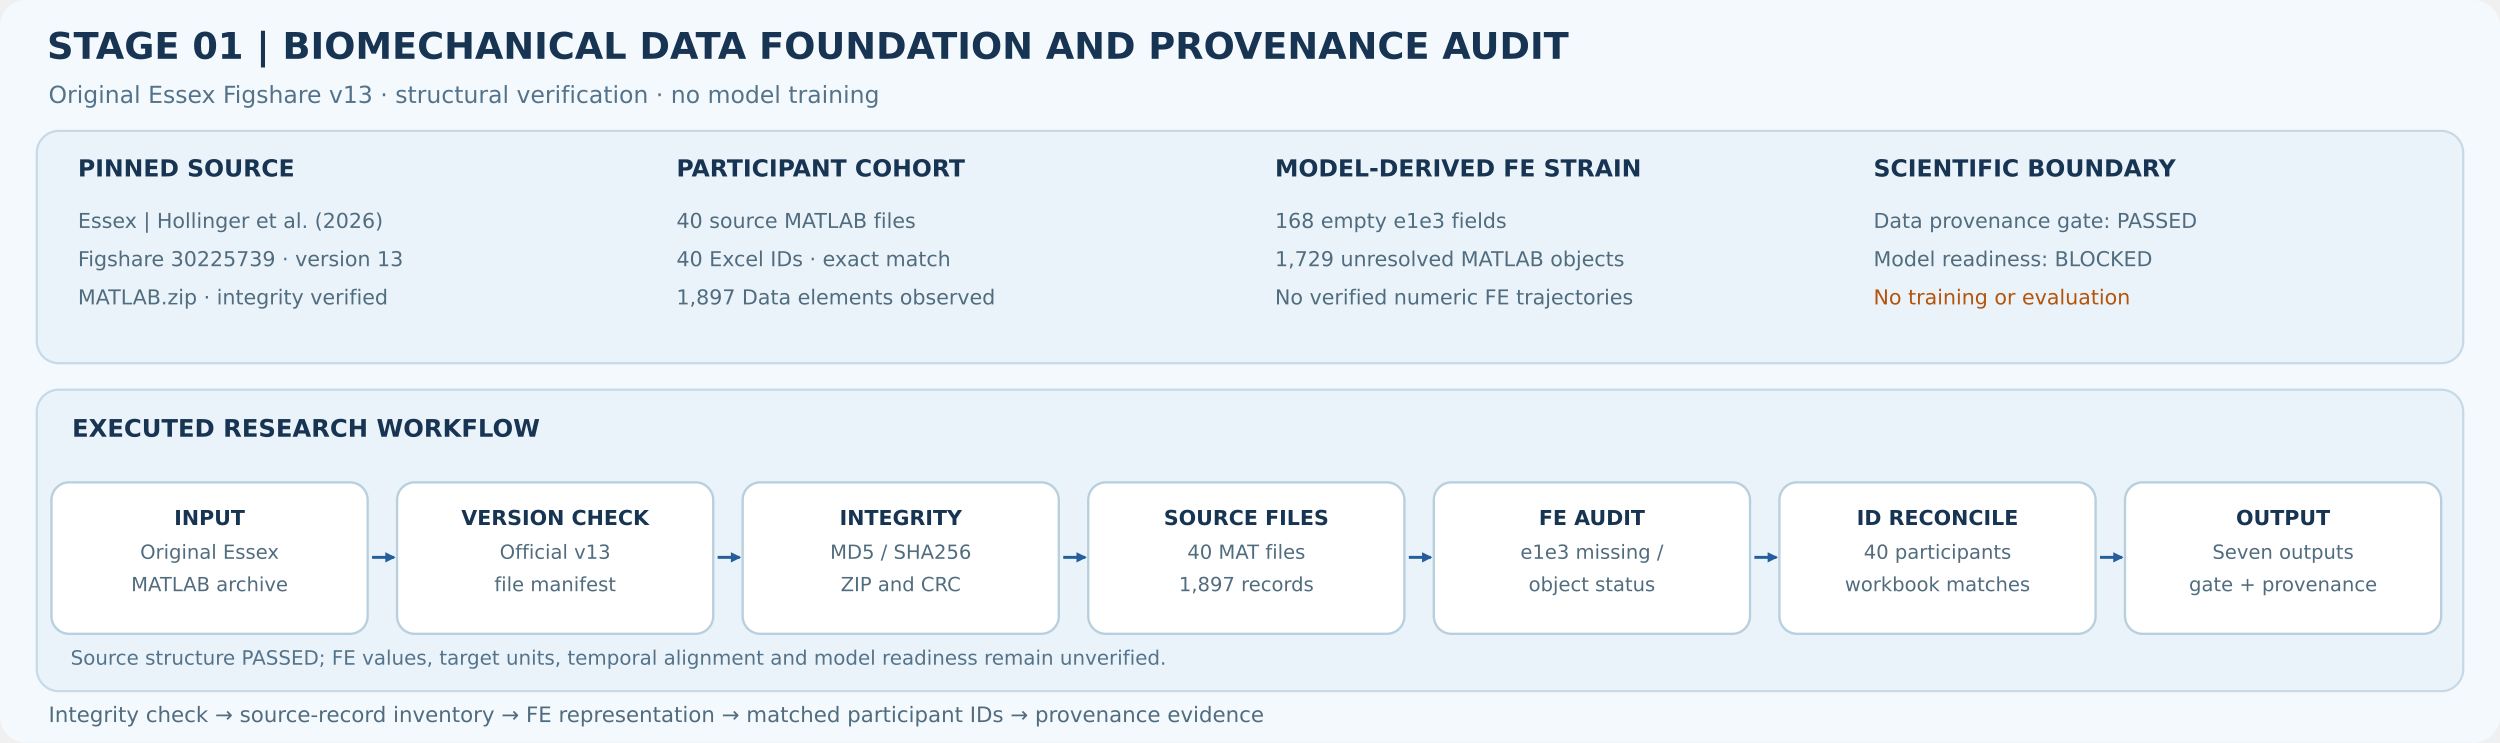
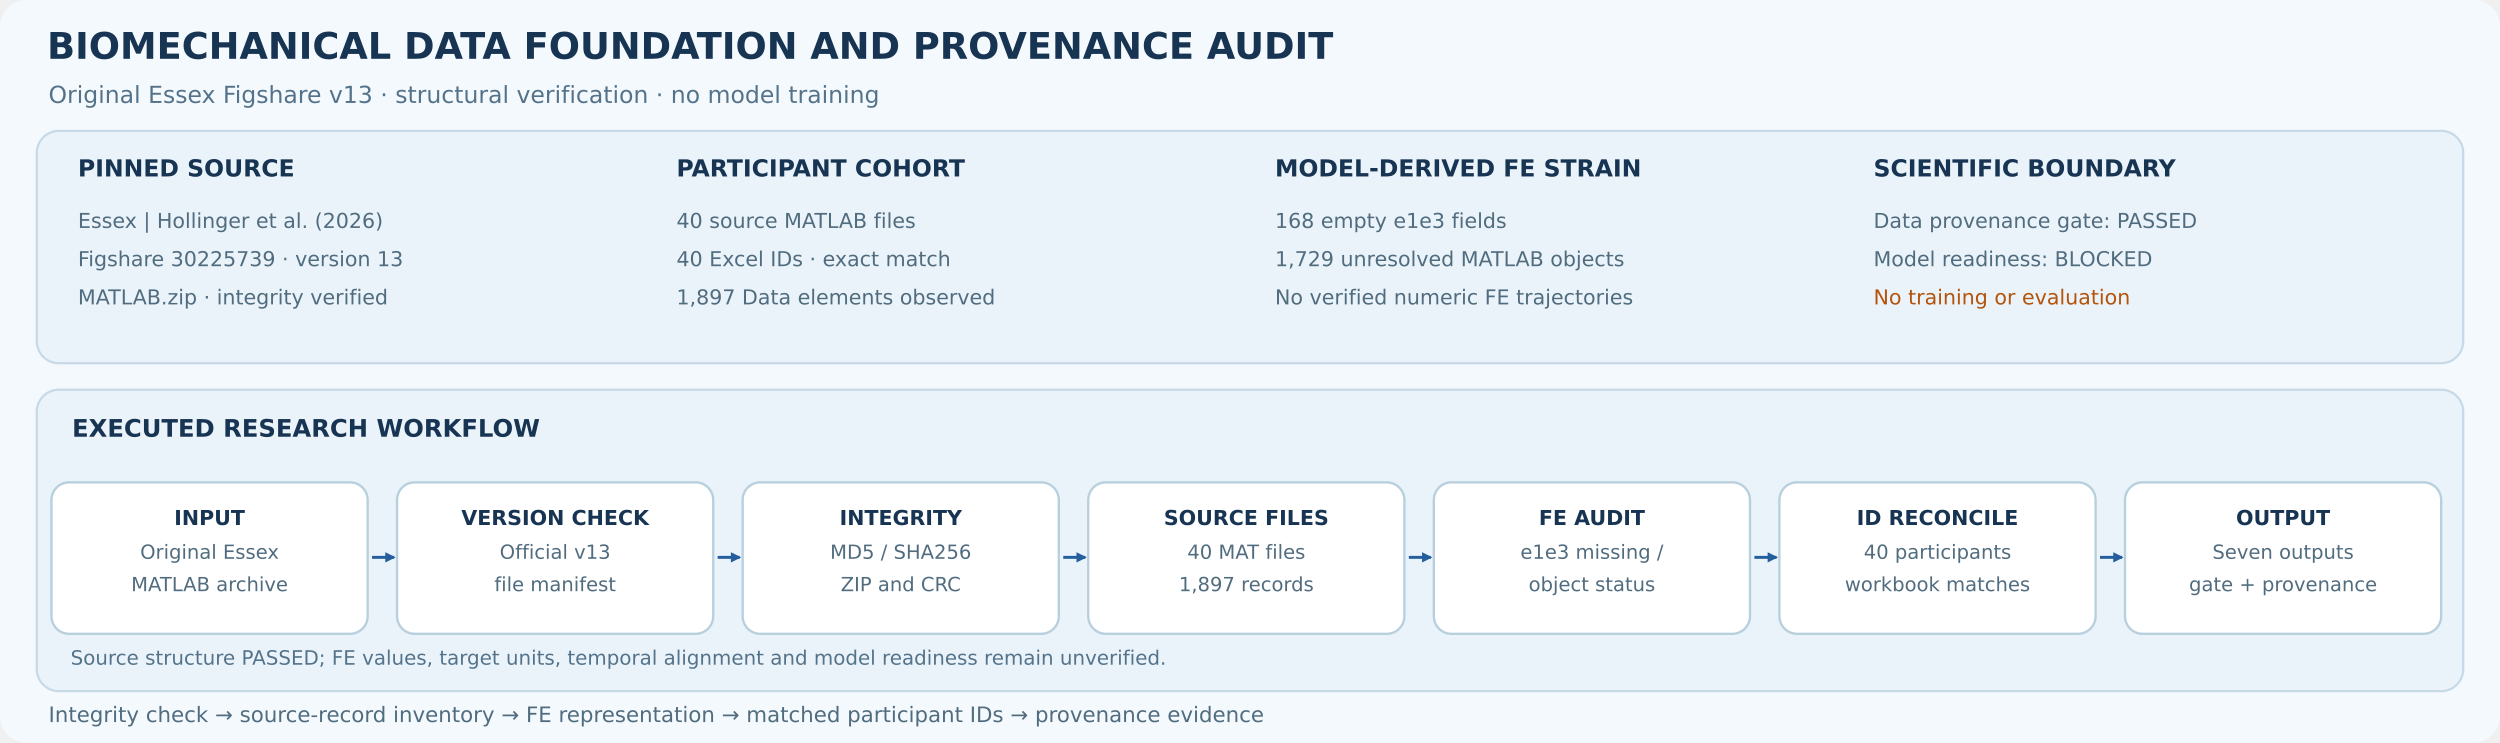
<svg xmlns="http://www.w3.org/2000/svg" width="1700" height="505" viewBox="0 0 1700 505" role="img" aria-labelledby="title desc">
  <defs>
    <marker id="arrow" markerUnits="userSpaceOnUse" markerWidth="7" markerHeight="7" refX="6" refY="3.5" orient="auto">
      <path d="M0 0 L7 3.5 L0 7 Z" fill="#245E9D" />
    </marker>
  </defs>
  <rect width="1700" height="505" rx="18" fill="#F4F9FD" />
  <g font-family="DejaVu Sans, Arial, sans-serif">
-     <text x="32" y="40" font-size="25" font-weight="700" fill="#173453">STAGE 01 | BIOMECHANICAL DATA FOUNDATION AND PROVENANCE AUDIT</text>
+     <text x="32" y="40" font-size="25" font-weight="700" fill="#173453">BIOMECHANICAL DATA FOUNDATION AND PROVENANCE AUDIT</text>
    <text x="33" y="70" font-size="16" fill="#54738A">Original Essex Figshare v13 · structural verification · no model training</text>
    <rect x="25" y="89" width="1650" height="158" rx="15" fill="#EAF3FA" stroke="#C7D9E6" stroke-width="1.5" />
    <g aria-label="PINNED SOURCE">
      <text x="53" y="120" font-size="16" font-weight="700" fill="#173453">PINNED SOURCE</text>
      <text x="53" y="155" font-size="14" fill="#506C7E">Essex | Hollinger et al. (2026)</text>
      <text x="53" y="181" font-size="14" fill="#506C7E">Figshare 30225739 · version 13</text>
      <text x="53" y="207" font-size="14" fill="#506C7E">MATLAB.zip · integrity verified</text>
    </g>
    <g aria-label="PARTICIPANT COHORT">
      <text x="460" y="120" font-size="16" font-weight="700" fill="#173453">PARTICIPANT COHORT</text>
      <text x="460" y="155" font-size="14" fill="#506C7E">40 source MATLAB files</text>
      <text x="460" y="181" font-size="14" fill="#506C7E">40 Excel IDs · exact match</text>
      <text x="460" y="207" font-size="14" fill="#506C7E">1,897 Data elements observed</text>
    </g>
    <g aria-label="MODEL-DERIVED FE STRAIN">
      <text x="867" y="120" font-size="16" font-weight="700" fill="#173453">MODEL-DERIVED FE STRAIN</text>
      <text x="867" y="155" font-size="14" fill="#506C7E">168 empty e1e3 fields</text>
      <text x="867" y="181" font-size="14" fill="#506C7E">1,729 unresolved MATLAB objects</text>
      <text x="867" y="207" font-size="14" fill="#506C7E">No verified numeric FE trajectories</text>
    </g>
    <g aria-label="SCIENTIFIC BOUNDARY">
      <text x="1274" y="120" font-size="16" font-weight="700" fill="#173453">SCIENTIFIC BOUNDARY</text>
      <text x="1274" y="155" font-size="14" fill="#506C7E">Data provenance gate: PASSED</text>
      <text x="1274" y="181" font-size="14" fill="#506C7E">Model readiness: BLOCKED</text>
      <text x="1274" y="207" font-size="14" fill="#B45309">No training or evaluation</text>
    </g>
    <rect x="25" y="265" width="1650" height="205" rx="15" fill="#EAF3FA" stroke="#C7D9E6" stroke-width="1.5" />
    <text x="49" y="297" font-size="16.5" font-weight="700" fill="#173453">EXECUTED RESEARCH WORKFLOW</text>
    <g aria-label="INPUT">
      <rect x="35" y="328" width="215" height="103" rx="12" fill="#FFFFFF" stroke="#B8CFDE" stroke-width="1.6" />
      <text x="142.5" y="357" text-anchor="middle" font-size="14" font-weight="700" fill="#173453">INPUT</text>
      <text x="142.5" y="380" text-anchor="middle" font-size="13.3" fill="#506C7E">Original Essex</text>
      <text x="142.5" y="402" text-anchor="middle" font-size="13.3" fill="#506C7E">MATLAB archive</text>
    </g>
    <path d="M253 379 H268" stroke="#245E9D" stroke-width="2" marker-end="url(#arrow)" />
    <g aria-label="VERSION CHECK">
      <rect x="270" y="328" width="215" height="103" rx="12" fill="#FFFFFF" stroke="#B8CFDE" stroke-width="1.6" />
      <text x="377.5" y="357" text-anchor="middle" font-size="14" font-weight="700" fill="#173453">VERSION CHECK</text>
      <text x="377.5" y="380" text-anchor="middle" font-size="13.3" fill="#506C7E">Official v13</text>
      <text x="377.5" y="402" text-anchor="middle" font-size="13.3" fill="#506C7E">file manifest</text>
    </g>
    <path d="M488 379 H503" stroke="#245E9D" stroke-width="2" marker-end="url(#arrow)" />
    <g aria-label="INTEGRITY">
      <rect x="505" y="328" width="215" height="103" rx="12" fill="#FFFFFF" stroke="#B8CFDE" stroke-width="1.6" />
      <text x="612.5" y="357" text-anchor="middle" font-size="14" font-weight="700" fill="#173453">INTEGRITY</text>
      <text x="612.5" y="380" text-anchor="middle" font-size="13.3" fill="#506C7E">MD5 / SHA256</text>
      <text x="612.5" y="402" text-anchor="middle" font-size="13.3" fill="#506C7E">ZIP and CRC</text>
    </g>
    <path d="M723 379 H738" stroke="#245E9D" stroke-width="2" marker-end="url(#arrow)" />
    <g aria-label="SOURCE FILES">
      <rect x="740" y="328" width="215" height="103" rx="12" fill="#FFFFFF" stroke="#B8CFDE" stroke-width="1.6" />
      <text x="847.5" y="357" text-anchor="middle" font-size="14" font-weight="700" fill="#173453">SOURCE FILES</text>
      <text x="847.5" y="380" text-anchor="middle" font-size="13.3" fill="#506C7E">40 MAT files</text>
      <text x="847.5" y="402" text-anchor="middle" font-size="13.3" fill="#506C7E">1,897 records</text>
    </g>
    <path d="M958 379 H973" stroke="#245E9D" stroke-width="2" marker-end="url(#arrow)" />
    <g aria-label="FE AUDIT">
      <rect x="975" y="328" width="215" height="103" rx="12" fill="#FFFFFF" stroke="#B8CFDE" stroke-width="1.6" />
      <text x="1082.5" y="357" text-anchor="middle" font-size="14" font-weight="700" fill="#173453">FE AUDIT</text>
      <text x="1082.5" y="380" text-anchor="middle" font-size="13.3" fill="#506C7E">e1e3 missing /</text>
      <text x="1082.5" y="402" text-anchor="middle" font-size="13.3" fill="#506C7E">object status</text>
    </g>
    <path d="M1193 379 H1208" stroke="#245E9D" stroke-width="2" marker-end="url(#arrow)" />
    <g aria-label="ID RECONCILE">
      <rect x="1210" y="328" width="215" height="103" rx="12" fill="#FFFFFF" stroke="#B8CFDE" stroke-width="1.6" />
      <text x="1317.5" y="357" text-anchor="middle" font-size="14" font-weight="700" fill="#173453">ID RECONCILE</text>
      <text x="1317.5" y="380" text-anchor="middle" font-size="13.3" fill="#506C7E">40 participants</text>
      <text x="1317.5" y="402" text-anchor="middle" font-size="13.3" fill="#506C7E">workbook matches</text>
    </g>
    <path d="M1428 379 H1443" stroke="#245E9D" stroke-width="2" marker-end="url(#arrow)" />
    <g aria-label="OUTPUT">
      <rect x="1445" y="328" width="215" height="103" rx="12" fill="#FFFFFF" stroke="#B8CFDE" stroke-width="1.6" />
      <text x="1552.5" y="357" text-anchor="middle" font-size="14" font-weight="700" fill="#173453">OUTPUT</text>
      <text x="1552.5" y="380" text-anchor="middle" font-size="13.3" fill="#506C7E">Seven outputs</text>
      <text x="1552.5" y="402" text-anchor="middle" font-size="13.3" fill="#506C7E">gate + provenance</text>
    </g>
    <text x="48" y="452" font-size="13.5" fill="#54738A">Source structure PASSED; FE values, target units, temporal alignment and model readiness remain unverified.</text>
    <text x="33" y="491" font-size="14.5" fill="#506C7E">Integrity check → source-record inventory → FE representation → matched participant IDs → provenance evidence</text>
  </g>
</svg>
